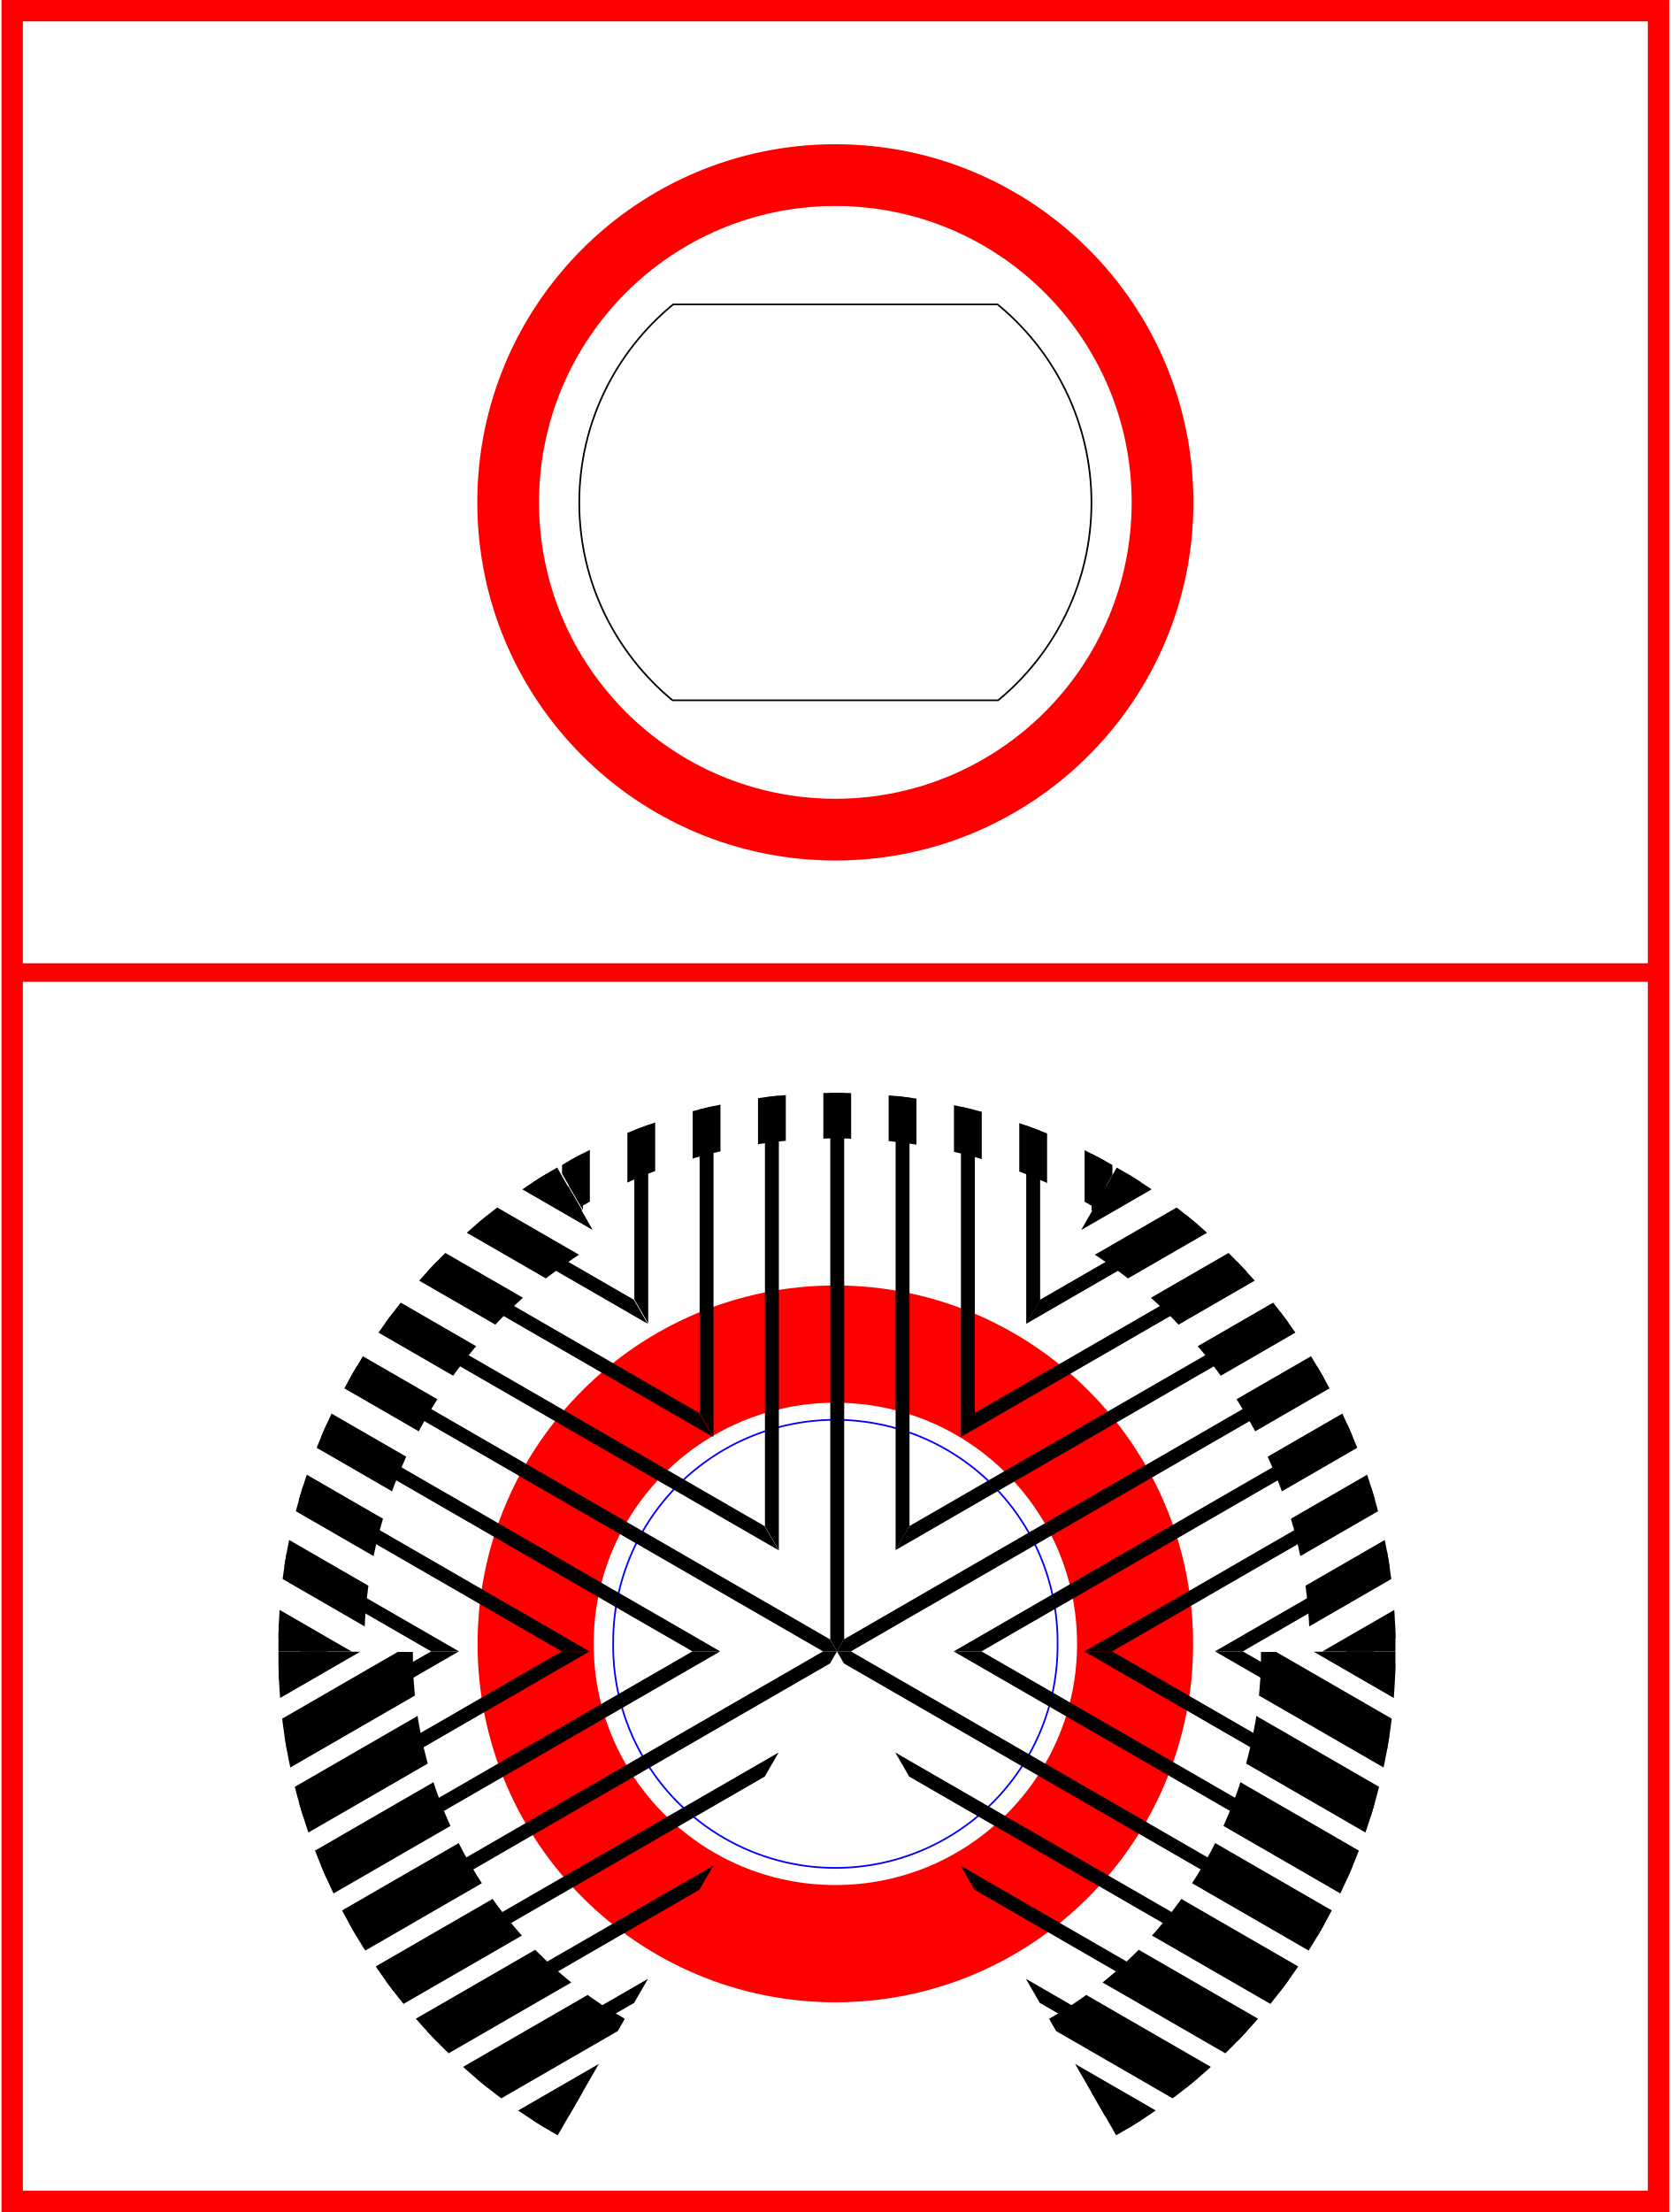
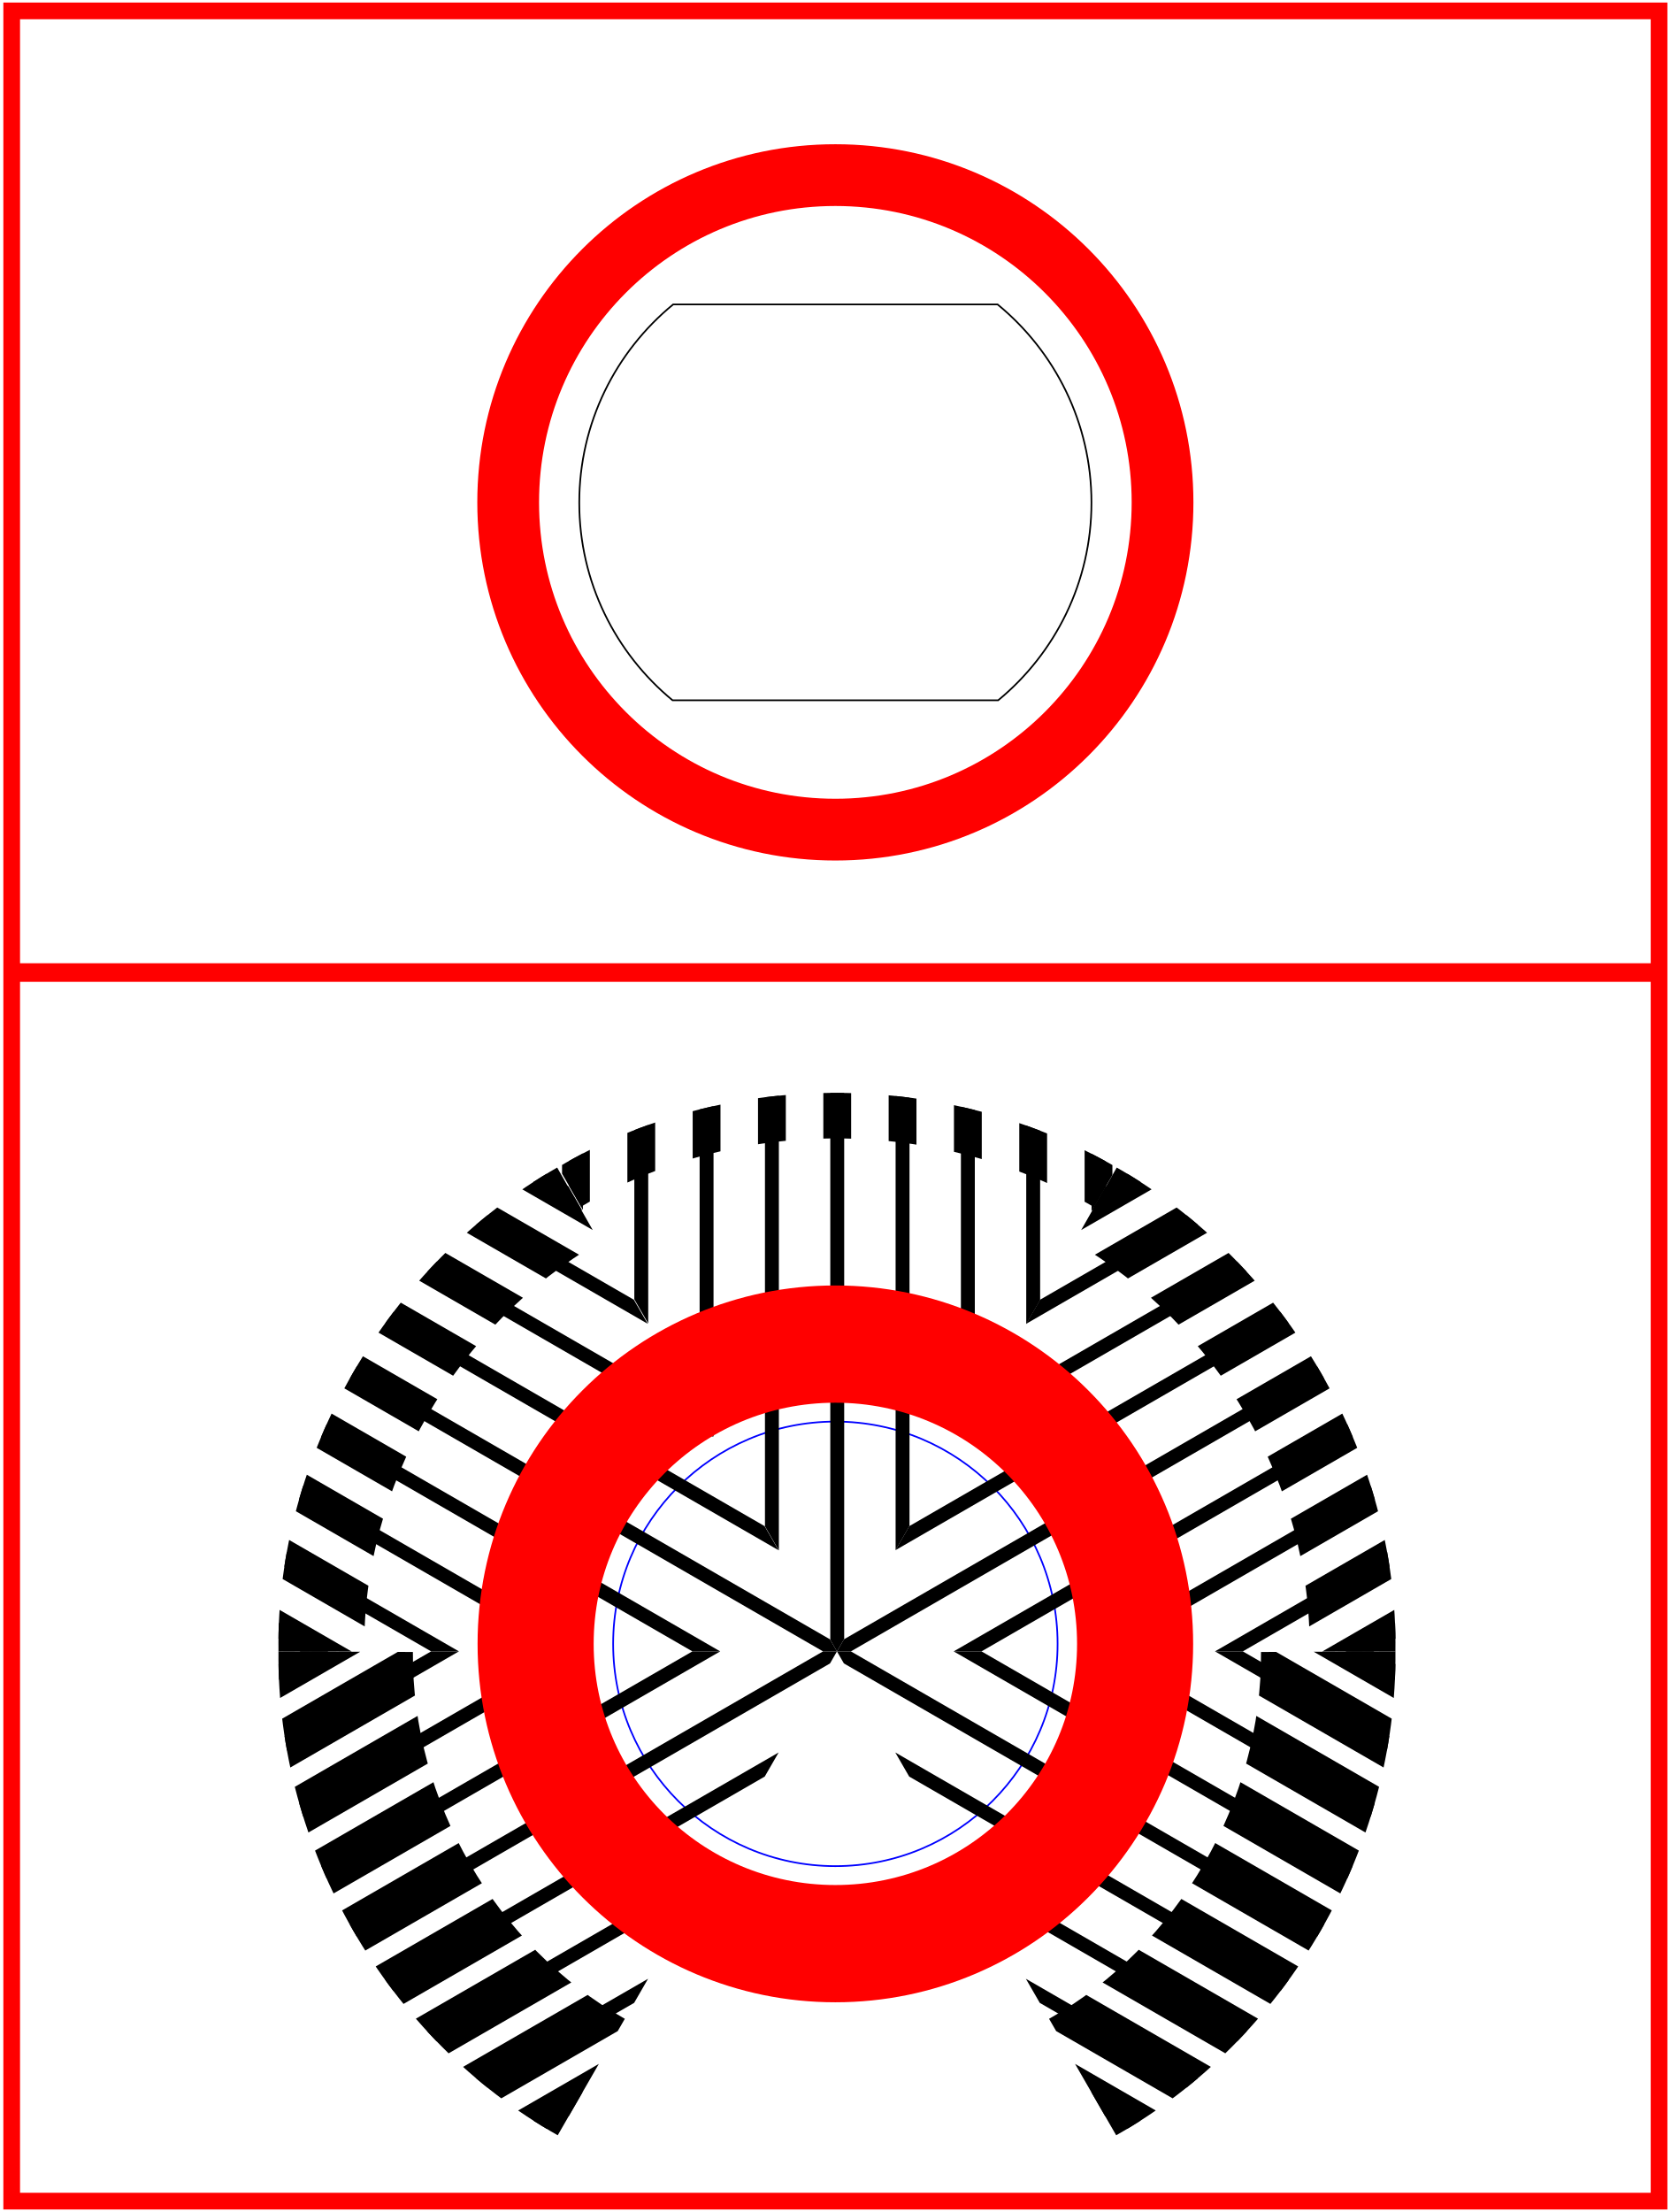
<svg xmlns="http://www.w3.org/2000/svg" xmlns:xlink="http://www.w3.org/1999/xlink" width="90.107" height="119.272" id="svg42589" version="1.1">
  <defs id="defs42591">
    <clipPath id="SVGID_42_-3-8">
      <path id="use1677-9-9" d="m 68.708,143.812 -15.03,-26.11 c 9.07,-5.399 21.021,-5.289 30.12,0.021 l -15.09,26.089" />
    </clipPath>
    <clipPath id="SVGID_44_-0-2">
      <path id="use1711-7-2" d="m 68.708,143.812 15.08,-26.101 c 9.141,5.24 15.201,15.541 15.041,26.101 H 68.708" />
    </clipPath>
    <clipPath id="SVGID_46_-0-9">
      <path id="use1745-0-7" d="m 68.708,143.812 h 30.121 c 0.1,10.59 -5.84,20.88 -15.061,26.09 l -15.06,-26.09" />
    </clipPath>
    <clipPath id="SVGID_48_-6-1">
      <path id="use1779-7-9" d="m 68.708,143.812 -15.08,-26.101 c -9.14,5.24 -15.2,15.541 -15.04,26.101 h 30.12" />
    </clipPath>
    <clipPath id="SVGID_50_-8-2">
      <path id="use1813-4-2" d="m 68.708,143.812 h -30.12 c -0.1,10.59 5.84,20.88 15.061,26.09 l 15.059,-26.09" />
    </clipPath>
    <clipPath id="SVGID_52_-4-6">
      <path id="use1847-0-5" d="m 40.814,143.768 c -0.019,4.856 1.265,9.741 3.7,13.958 2.422,4.225 5.962,7.788 10.17,10.239 l -1.172,2.01 c -4.561,-2.654 -8.391,-6.513 -11.016,-11.09 -2.639,-4.567 -4.031,-9.867 -4.01,-15.121 l 2.328,0.004 z" />
    </clipPath>
    <clipPath id="SVGID_54_-1-1">
      <path id="use1881-9-7" d="m 55.739,121.27 c -3.934,2.268 -7.253,5.576 -9.529,9.506 -2.287,3.922 -3.506,8.464 -3.508,12.997 l -4.215,-0.009 c 0,-5.256 1.418,-10.551 4.077,-15.105 2.646,-4.565 6.495,-8.403 11.066,-11.039 l 2.109,3.65 z" />
    </clipPath>
    <clipPath id="SVGID_56_-1-7">
      <path id="use1915-8-0" d="m 80.806,122.912 c -3.645,-2.112 -7.851,-3.234 -12.061,-3.228 -4.211,-0.009 -8.418,1.11 -12.062,3.22 l -3.052,-5.285 c 4.563,-2.646 9.86,-4.052 15.116,-4.038 5.254,-0.011 10.551,1.398 15.113,4.047 l -3.054,5.284 z" />
    </clipPath>
    <clipPath id="SVGID_58_-1-2">
      <path id="use1949-4-6" d="m 90.997,143.794 c 0,-3.888 -1.037,-7.756 -2.99,-11.111 -1.943,-3.36 -4.785,-6.196 -8.146,-8.136 l 4,-6.919 c 4.57,2.638 8.416,6.479 11.061,11.045 2.656,4.558 4.07,9.853 4.068,15.107 l -7.993,0.014 z" />
    </clipPath>
    <clipPath id="SVGID_60_-9-8">
      <path id="use1983-1-2" d="m 78.976,161.447 c 3.07,-1.785 5.664,-4.395 7.432,-7.475 1.777,-3.077 2.711,-6.611 2.701,-10.176 l 9.881,-0.017 c 0.018,5.255 -1.377,10.554 -4.02,15.12 -2.627,4.576 -6.461,8.43 -11.021,11.084 l -4.973,-8.536 z" />
    </clipPath>
    <clipPath id="SVGID_2_">
      <use height="720.001" width="1152" y="0" x="0" style="overflow:visible" id="use975" overflow="visible" xlink:href="#SVGID_1_" />
    </clipPath>
    <clipPath id="SVGID_4_">
      <use height="720.001" width="1152" y="0" x="0" style="overflow:visible" id="use1009" overflow="visible" xlink:href="#SVGID_3_" />
    </clipPath>
    <clipPath id="SVGID_6_">
      <use height="720.001" width="1152" y="0" x="0" style="overflow:visible" id="use1043" overflow="visible" xlink:href="#SVGID_5_" />
    </clipPath>
    <clipPath id="SVGID_8_">
      <use height="720.001" width="1152" y="0" x="0" style="overflow:visible" id="use1077" overflow="visible" xlink:href="#SVGID_7_" />
    </clipPath>
    <clipPath id="SVGID_10_">
      <use height="720.001" width="1152" y="0" x="0" style="overflow:visible" id="use1111" overflow="visible" xlink:href="#SVGID_9_" />
    </clipPath>
    <clipPath id="SVGID_12_">
      <use height="720.001" width="1152" y="0" x="0" style="overflow:visible" id="use1145" overflow="visible" xlink:href="#SVGID_11_" />
    </clipPath>
    <clipPath id="SVGID_14_">
      <use height="720.001" width="1152" y="0" x="0" style="overflow:visible" id="use1179" overflow="visible" xlink:href="#SVGID_13_" />
    </clipPath>
    <clipPath id="SVGID_16_">
      <use height="720.001" width="1152" y="0" x="0" style="overflow:visible" id="use1213" overflow="visible" xlink:href="#SVGID_15_" />
    </clipPath>
    <clipPath id="SVGID_18_">
      <use height="720.001" width="1152" y="0" x="0" style="overflow:visible" id="use1247" overflow="visible" xlink:href="#SVGID_17_" />
    </clipPath>
    <clipPath id="SVGID_20_">
      <use height="720.001" width="1152" y="0" x="0" style="overflow:visible" id="use1281" overflow="visible" xlink:href="#SVGID_19_" />
    </clipPath>
  </defs>
  <g id="layer1" transform="translate(17.26959,-928.0434)" style="display:inline">
-     <path style="fill:none;stroke:#0000ff;stroke-width:0.117;stroke-miterlimit:4;stroke-opacity:1;stroke-dasharray:none;display:inline" id="path42603" d="m 33.929,87.321 a 15.536,15.536 0 1 1 -31.071,0 15.536,15.536 0 1 1 31.071,0 z" transform="matrix(0.7714318,0,0,0.7714318,13.59515,949.3189)" />
-     <rect style="fill:none;stroke:#ff0000;stroke-width:1.153;stroke-miterlimit:4;stroke-opacity:1;stroke-dasharray:none;stroke-dashoffset:0" id="rect3611" width="88.791" height="118.12" x="-16.612" y="928.62" />
+     <path style="fill:none;stroke:#0000ff;stroke-width:0.117;stroke-miterlimit:4;stroke-opacity:1;stroke-dasharray:none;display:inline" id="path42603" d="m 33.929,87.321 c 0,8.58 -6.956,15.536 -15.536,15.536 -8.58,0 -15.536,-6.956 -15.536,-15.536 0,-8.58 6.956,-15.536 15.536,-15.536 8.58,0 15.536,6.956 15.536,15.536 z" transform="matrix(0.7714318,0,0,0.7714318,13.59515,949.3189)" />
+     <rect style="fill:none;stroke:#ff0000;stroke-width:0.9;stroke-miterlimit:4;stroke-opacity:1;stroke-dasharray:none;stroke-dashoffset:0" id="rect3611" width="88.847" height="118.098" x="-16.639" y="928.631" />
    <path style="fill:none;stroke:#ff0000;stroke-width:1px;stroke-linecap:butt;stroke-linejoin:miter;stroke-opacity:1" d="m -16.77,980.484 c 88.929,0 89.107,0 89.107,0 l 0,0" id="path3613" />
-     <path style="fill:none;stroke:#ff0000;stroke-width:9.976;stroke-miterlimit:4;stroke-opacity:1;stroke-dasharray:none;stroke-dashoffset:0;display:inline" id="path3753" d="m 32.325,-31.871 a 25.759,25.506 0 1 1 -51.518,0 25.759,25.506 0 1 1 51.518,0 z" transform="matrix(0.6275795,0,0,0.6337504,23.6633,1036.88)" />
    <g id="g23138" transform="translate(78.73382,956.6808)">
      <g transform="translate(22.62491,-0.5357143)" id="g22911">
        <g style="display:inline" id="g6787" transform="translate(13.00342,105.943)">
          <g transform="translate(-227.2,-116.913)" id="outlines">
            <g style="display:none" id="g888" display="none">
              <g style="display:inline" id="g890" display="inline">
                <line style="fill:none;stroke:#000000;stroke-width:0.75" id="line892" y2="82.766" x2="486.131" y1="117.749" x1="486.131" />
                <line style="fill:none;stroke:#000000;stroke-width:0.75" id="line894" y2="82.766" x2="489.654" y1="117.749" x1="489.654" />
                <line style="fill:none;stroke:#000000;stroke-width:0.75" id="line896" y2="82.766" x2="493.176" y1="117.749" x1="493.176" />
                <line style="fill:none;stroke:#000000;stroke-width:0.75" id="line898" y2="82.766" x2="496.699" y1="117.749" x1="496.699" />
                <line style="fill:none;stroke:#000000;stroke-width:0.75" id="line900" y2="82.766" x2="500.222" y1="117.749" x1="500.222" />
                <line style="fill:none;stroke:#000000;stroke-width:0.75" id="line902" y2="82.766" x2="503.746" y1="117.749" x1="503.746" />
                <line style="fill:none;stroke:#000000;stroke-width:0.75" id="line904" y2="82.766" x2="507.268" y1="117.749" x1="507.268" />
                <line style="fill:none;stroke:#000000;stroke-width:0.75" id="line906" y2="82.766" x2="510.791" y1="117.749" x1="510.791" />
                <line style="fill:none;stroke:#000000;stroke-width:0.75" id="line908" y2="82.766" x2="514.314" y1="117.749" x1="514.314" />
                <line style="fill:none;stroke:#000000;stroke-width:0.75" id="line910" y2="82.766" x2="517.836" y1="117.749" x1="517.836" />
                <line style="fill:none;stroke:#000000;stroke-width:0.75" id="line912" y2="82.766" x2="521.359" y1="117.749" x1="521.359" />
              </g>
            </g>
            <g style="display:none" id="g914" display="none">
              <g style="display:inline" id="g916" display="inline">
                <line style="fill:none;stroke:#000000;stroke-width:0.75" id="line918" y2="120.869" x2="486.131" y1="155.852" x1="486.131" />
                <line style="fill:none;stroke:#000000;stroke-width:0.75" id="line920" y2="120.869" x2="489.655" y1="155.852" x1="489.655" />
                <line style="fill:none;stroke:#000000;stroke-width:0.75" id="line922" y2="120.869" x2="493.177" y1="155.852" x1="493.177" />
                <line style="fill:none;stroke:#000000;stroke-width:0.75" id="line924" y2="120.869" x2="496.7" y1="155.852" x1="496.7" />
                <line style="fill:none;stroke:#000000;stroke-width:0.75" id="line926" y2="120.869" x2="500.223" y1="155.852" x1="500.223" />
                <line style="fill:none;stroke:#000000;stroke-width:0.75" id="line928" y2="120.869" x2="503.746" y1="155.852" x1="503.746" />
                <line style="fill:none;stroke:#000000;stroke-width:0.75" id="line930" y2="120.869" x2="507.269" y1="155.852" x1="507.269" />
                <line style="fill:none;stroke:#000000;stroke-width:0.75" id="line932" y2="120.869" x2="510.792" y1="155.852" x1="510.792" />
                <line style="fill:none;stroke:#000000;stroke-width:0.75" id="line934" y2="120.869" x2="514.314" y1="155.852" x1="514.314" />
                <line style="fill:none;stroke:#000000;stroke-width:0.75" id="line936" y2="120.869" x2="517.837" y1="155.852" x1="517.837" />
                <line style="fill:none;stroke:#000000;stroke-width:0.75" id="line938" y2="120.869" x2="521.36" y1="155.852" x1="521.36" />
              </g>
            </g>
            <g style="display:none" id="g940" display="none">
              <g style="display:inline" id="g942" display="inline">
                <line style="fill:none;stroke:#000000;stroke-width:2.5" id="line944" y2="82.767" x2="486.132" y1="117.748" x1="486.132" />
                <line style="fill:none;stroke:#000000;stroke-width:2.5" id="line946" y2="82.767" x2="489.655" y1="117.748" x1="489.655" />
                <line style="fill:none;stroke:#000000;stroke-width:2.5" id="line948" y2="82.767" x2="493.177" y1="117.748" x1="493.177" />
                <line style="fill:none;stroke:#000000;stroke-width:2.5" id="line950" y2="82.767" x2="496.7" y1="117.748" x1="496.7" />
                <line style="fill:none;stroke:#000000;stroke-width:2.5" id="line952" y2="82.767" x2="500.223" y1="117.748" x1="500.223" />
                <line style="fill:none;stroke:#000000;stroke-width:2.5" id="line954" y2="82.767" x2="503.746" y1="117.748" x1="503.746" />
                <line style="fill:none;stroke:#000000;stroke-width:2.5" id="line956" y2="82.767" x2="507.269" y1="117.748" x1="507.269" />
                <line style="fill:none;stroke:#000000;stroke-width:2.5" id="line958" y2="82.767" x2="510.792" y1="117.748" x1="510.792" />
                <line style="fill:none;stroke:#000000;stroke-width:2.5" id="line960" y2="82.767" x2="514.314" y1="117.748" x1="514.314" />
                <line style="fill:none;stroke:#000000;stroke-width:2.5" id="line962" y2="82.767" x2="517.836" y1="117.748" x1="517.836" />
                <line style="fill:none;stroke:#000000;stroke-width:2.5" id="line964" y2="82.767" x2="521.359" y1="117.748" x1="521.359" />
              </g>
            </g>
            <g id="working" />
            <g id="g967">
              <g id="g969">
                <defs id="defs971">
                  <path d="m 140.708,71.913 -15.03,-26.11 c 9.07,-5.399 21.021,-5.289 30.12,0.021 l -15.09,26.089" id="SVGID_1_" />
                </defs>
                <clipPath id="clipPath7109">
                  <use height="720.001" width="1152" y="0" x="0" style="overflow:visible" id="use7111" overflow="visible" xlink:href="#SVGID_1_" />
                </clipPath>
                <g id="g977" clip-path="url(#SVGID_2_)">
                  <g id="g979">
                    <line style="fill:none;stroke:#000000;stroke-width:0.75" id="line981" y2="36.931" x2="123.108" y1="71.913" x1="123.108" />
                    <line style="fill:none;stroke:#000000;stroke-width:0.75" id="line983" y2="36.932" x2="126.631" y1="71.913" x1="126.631" />
                    <line style="fill:none;stroke:#000000;stroke-width:0.75" id="line985" y2="36.931" x2="130.154" y1="71.913" x1="130.154" />
                    <line style="fill:none;stroke:#000000;stroke-width:0.75" id="line987" y2="36.931" x2="133.676" y1="71.912" x1="133.676" />
                    <line style="fill:none;stroke:#000000;stroke-width:0.75" id="line989" y2="36.932" x2="137.2" y1="71.913" x1="137.2" />
                    <line style="fill:none;stroke:#000000;stroke-width:0.75" id="line991" y2="36.932" x2="140.723" y1="71.914" x1="140.723" />
                    <line style="fill:none;stroke:#000000;stroke-width:0.75" id="line993" y2="36.932" x2="144.246" y1="71.913" x1="144.246" />
                    <line style="fill:none;stroke:#000000;stroke-width:0.75" id="line995" y2="36.932" x2="147.768" y1="71.914" x1="147.768" />
                    <line style="fill:none;stroke:#000000;stroke-width:0.75" id="line997" y2="36.931" x2="151.291" y1="71.913" x1="151.291" />
                    <line style="fill:none;stroke:#000000;stroke-width:0.75" id="line999" y2="36.931" x2="154.814" y1="71.914" x1="154.814" />
                    <line style="fill:none;stroke:#000000;stroke-width:0.75" id="line1001" y2="36.931" x2="158.337" y1="71.913" x1="158.337" />
                  </g>
                </g>
              </g>
              <g id="g1003">
                <defs id="defs1005">
                  <path d="m 140.708,71.913 15.08,-26.101 c 9.14,5.24 15.2,15.541 15.04,26.101 h -30.12" id="SVGID_3_" />
                </defs>
                <clipPath id="clipPath7129">
                  <use height="720.001" width="1152" y="0" x="0" style="overflow:visible" id="use7131" overflow="visible" xlink:href="#SVGID_3_" />
                </clipPath>
                <g id="g1011" clip-path="url(#SVGID_4_)">
                  <g id="g1013">
                    <line style="fill:none;stroke:#000000;stroke-width:0.75" id="line1015" y2="39.166" x2="162.196" y1="56.657" x1="131.9" />
                    <line style="fill:none;stroke:#000000;stroke-width:0.75" id="line1017" y2="42.218" x2="163.958" y1="59.709" x1="133.662" />
                    <line style="fill:none;stroke:#000000;stroke-width:0.75" id="line1019" y2="45.268" x2="165.718" y1="62.759" x1="135.422" />
                    <line style="fill:none;stroke:#000000;stroke-width:0.75" id="line1021" y2="48.319" x2="167.48" y1="65.81" x1="137.184" />
                    <line style="fill:none;stroke:#000000;stroke-width:0.75" id="line1023" y2="51.37" x2="169.242" y1="68.86" x1="138.946" />
                    <line style="fill:none;stroke:#000000;stroke-width:0.75" id="line1025" y2="54.421" x2="171.003" y1="71.912" x1="140.708" />
                    <line style="fill:none;stroke:#000000;stroke-width:0.75" id="line1027" y2="57.472" x2="172.764" y1="74.963" x1="142.468" />
                    <line style="fill:none;stroke:#000000;stroke-width:0.75" id="line1029" y2="60.522" x2="174.526" y1="78.014" x1="144.23" />
                    <line style="fill:none;stroke:#000000;stroke-width:0.75" id="line1031" y2="63.573" x2="176.288" y1="81.064" x1="145.992" />
                    <line style="fill:none;stroke:#000000;stroke-width:0.75" id="line1033" y2="66.624" x2="178.048" y1="84.115" x1="147.752" />
                    <line style="fill:none;stroke:#000000;stroke-width:0.75" id="line1035" y2="69.675" x2="179.81" y1="87.166" x1="149.514" />
                  </g>
                </g>
              </g>
              <g id="g1037">
                <defs id="defs1039">
                  <path d="m 140.708,71.913 h 30.12 c 0.1,10.59 -5.84,20.88 -15.061,26.09 l -15.059,-26.09" id="SVGID_5_" />
                </defs>
                <clipPath id="clipPath7149">
                  <use height="720.001" width="1152" y="0" x="0" style="overflow:visible" id="use7151" overflow="visible" xlink:href="#SVGID_5_" />
                </clipPath>
                <g id="g1045" clip-path="url(#SVGID_6_)">
                  <g id="g1047">
                    <line style="fill:none;stroke:#000000;stroke-width:0.75" id="line1049" y2="74.148" x2="179.811" y1="56.657" x1="149.515" />
                    <line style="fill:none;stroke:#000000;stroke-width:0.75" id="line1051" y2="77.2" x2="178.049" y1="59.709" x1="147.753" />
                    <line style="fill:none;stroke:#000000;stroke-width:0.75" id="line1053" y2="80.25" x2="176.289" y1="62.759" x1="145.993" />
                    <line style="fill:none;stroke:#000000;stroke-width:0.75" id="line1055" y2="83.301" x2="174.527" y1="65.811" x1="144.231" />
                    <line style="fill:none;stroke:#000000;stroke-width:0.75" id="line1057" y2="86.352" x2="172.765" y1="68.861" x1="142.469" />
                    <line style="fill:none;stroke:#000000;stroke-width:0.75" id="line1059" y2="89.403" x2="171.003" y1="71.912" x1="140.708" />
                    <line style="fill:none;stroke:#000000;stroke-width:0.75" id="line1061" y2="92.454" x2="169.243" y1="74.963" x1="138.947" />
                    <line style="fill:none;stroke:#000000;stroke-width:0.75" id="line1063" y2="95.505" x2="167.481" y1="78.014" x1="137.185" />
                    <line style="fill:none;stroke:#000000;stroke-width:0.75" id="line1065" y2="98.556" x2="165.719" y1="81.064" x1="135.423" />
                    <line style="fill:none;stroke:#000000;stroke-width:0.75" id="line1067" y2="101.606" x2="163.958" y1="84.115" x1="133.663" />
                    <line style="fill:none;stroke:#000000;stroke-width:0.75" id="line1069" y2="104.657" x2="162.197" y1="87.166" x1="131.901" />
                  </g>
                </g>
              </g>
              <g id="g1071">
                <defs id="defs1073">
                  <path d="m 170.828,71.913 c 0.1,10.59 -5.84,20.88 -15.061,26.09 l -3.619,-6.28 c 6.979,-3.939 11.5,-11.77 11.43,-19.779 l 7.25,-0.031 z" id="SVGID_7_" />
                </defs>
                <clipPath id="clipPath7169">
                  <use height="720.001" width="1152" y="0" x="0" style="overflow:visible" id="use7171" overflow="visible" xlink:href="#SVGID_7_" />
                </clipPath>
                <g id="g1079" clip-path="url(#SVGID_8_)">
                  <g id="g1081">
                    <line style="fill:none;stroke:#000000;stroke-width:2.5" id="line1083" y2="74.149" x2="179.811" y1="56.658" x1="149.514" />
                    <line style="fill:none;stroke:#000000;stroke-width:2.5" id="line1085" y2="77.201" x2="178.049" y1="59.709" x1="147.752" />
                    <line style="fill:none;stroke:#000000;stroke-width:2.5" id="line1087" y2="80.251" x2="176.288" y1="62.76" x1="145.992" />
                    <line style="fill:none;stroke:#000000;stroke-width:2.5" id="line1089" y2="83.302" x2="174.526" y1="65.811" x1="144.231" />
                    <line style="fill:none;stroke:#000000;stroke-width:2.5" id="line1091" y2="86.354" x2="172.765" y1="68.861" x1="142.469" />
                    <line style="fill:none;stroke:#000000;stroke-width:2.5" id="line1093" y2="89.404" x2="171.003" y1="71.913" x1="140.708" />
                    <line style="fill:none;stroke:#000000;stroke-width:2.5" id="line1095" y2="92.455" x2="169.242" y1="74.963" x1="138.946" />
                    <line style="fill:none;stroke:#000000;stroke-width:2.5" id="line1097" y2="95.506" x2="167.481" y1="78.015" x1="137.184" />
                    <line style="fill:none;stroke:#000000;stroke-width:2.5" id="line1099" y2="98.557" x2="165.719" y1="81.065" x1="135.423" />
                    <line style="fill:none;stroke:#000000;stroke-width:2.5" id="line1101" y2="101.607" x2="163.958" y1="84.116" x1="133.662" />
                    <line style="fill:none;stroke:#000000;stroke-width:2.5" id="line1103" y2="104.658" x2="162.196" y1="87.167" x1="131.901" />
                  </g>
                </g>
              </g>
              <g id="g1105">
                <defs id="defs1107">
                  <path d="m 155.797,45.823 c 4.57,2.615 8.365,6.497 10.999,11.046 2.634,4.549 4.106,9.764 4.031,15.044 l -2.315,0.005 -2.314,0.005 c 0.064,-4.47 -1.18,-8.88 -3.405,-12.728 -2.225,-3.848 -5.431,-7.132 -9.285,-9.352 l 1.146,-2.011 1.143,-2.009 z" id="SVGID_9_" />
                </defs>
                <clipPath id="clipPath7189">
                  <use height="720.001" width="1152" y="0" x="0" style="overflow:visible" id="use7191" overflow="visible" xlink:href="#SVGID_9_" />
                </clipPath>
                <g id="g1113" clip-path="url(#SVGID_10_)">
                  <g id="g1115">
                    <line style="fill:none;stroke:#000000;stroke-width:2" id="line1117" y2="39.167" x2="162.196" y1="56.658" x1="131.9" />
                    <line style="fill:none;stroke:#000000;stroke-width:2" id="line1119" y2="42.218" x2="163.958" y1="59.71" x1="133.662" />
                    <line style="fill:none;stroke:#000000;stroke-width:2" id="line1121" y2="45.269" x2="165.719" y1="62.76" x1="135.423" />
                    <line style="fill:none;stroke:#000000;stroke-width:2" id="line1123" y2="48.319" x2="167.48" y1="65.811" x1="137.185" />
                    <line style="fill:none;stroke:#000000;stroke-width:2" id="line1125" y2="51.37" x2="169.242" y1="68.862" x1="138.946" />
                    <line style="fill:none;stroke:#000000;stroke-width:2" id="line1127" y2="54.422" x2="171.003" y1="71.913" x1="140.708" />
                    <line style="fill:none;stroke:#000000;stroke-width:2" id="line1129" y2="57.472" x2="172.765" y1="74.964" x1="142.469" />
                    <line style="fill:none;stroke:#000000;stroke-width:2" id="line1131" y2="60.523" x2="174.526" y1="78.015" x1="144.23" />
                    <line style="fill:none;stroke:#000000;stroke-width:2" id="line1133" y2="63.574" x2="176.288" y1="81.065" x1="145.992" />
                    <line style="fill:none;stroke:#000000;stroke-width:2" id="line1135" y2="66.625" x2="178.049" y1="84.116" x1="147.753" />
                    <line style="fill:none;stroke:#000000;stroke-width:2" id="line1137" y2="69.676" x2="179.811" y1="87.167" x1="149.515" />
                  </g>
                </g>
              </g>
              <g id="g1139">
                <defs id="defs1141">
                  <path d="m 140.708,71.913 -15.08,-26.101 c -9.14,5.24 -15.2,15.541 -15.04,26.101 h 30.12" id="SVGID_11_" />
                </defs>
                <clipPath id="clipPath7209">
                  <use height="720.001" width="1152" y="0" x="0" style="overflow:visible" id="use7211" overflow="visible" xlink:href="#SVGID_11_" />
                </clipPath>
                <g id="g1147" clip-path="url(#SVGID_12_)">
                  <g id="g1149">
                    <line style="fill:none;stroke:#000000;stroke-width:0.75" id="line1151" y2="39.166" x2="119.219" y1="56.657" x1="149.515" />
                    <line style="fill:none;stroke:#000000;stroke-width:0.75" id="line1153" y2="42.218" x2="117.458" y1="59.709" x1="147.753" />
                    <line style="fill:none;stroke:#000000;stroke-width:0.75" id="line1155" y2="45.268" x2="115.697" y1="62.759" x1="145.993" />
                    <line style="fill:none;stroke:#000000;stroke-width:0.75" id="line1157" y2="48.319" x2="113.935" y1="65.81" x1="144.231" />
                    <line style="fill:none;stroke:#000000;stroke-width:0.75" id="line1159" y2="51.37" x2="112.173" y1="68.86" x1="142.469" />
                    <line style="fill:none;stroke:#000000;stroke-width:0.75" id="line1161" y2="54.421" x2="110.412" y1="71.912" x1="140.708" />
                    <line style="fill:none;stroke:#000000;stroke-width:0.75" id="line1163" y2="57.472" x2="108.651" y1="74.963" x1="138.947" />
                    <line style="fill:none;stroke:#000000;stroke-width:0.75" id="line1165" y2="60.522" x2="106.889" y1="78.014" x1="137.185" />
                    <line style="fill:none;stroke:#000000;stroke-width:0.75" id="line1167" y2="63.573" x2="105.127" y1="81.064" x1="135.423" />
                    <line style="fill:none;stroke:#000000;stroke-width:0.75" id="line1169" y2="66.624" x2="103.367" y1="84.115" x1="133.663" />
                    <line style="fill:none;stroke:#000000;stroke-width:0.75" id="line1171" y2="69.675" x2="101.605" y1="87.166" x1="131.901" />
                  </g>
                </g>
              </g>
              <g id="g1173">
                <defs id="defs1175">
                  <path d="m 140.708,71.913 h -30.12 c -0.1,10.59 5.84,20.88 15.061,26.09 l 15.059,-26.09" id="SVGID_13_" />
                </defs>
                <clipPath id="clipPath7229">
                  <use height="720.001" width="1152" y="0" x="0" style="overflow:visible" id="use7231" overflow="visible" xlink:href="#SVGID_13_" />
                </clipPath>
                <g id="g1181" clip-path="url(#SVGID_14_)">
                  <g id="g1183">
                    <line style="fill:none;stroke:#000000;stroke-width:0.75" id="line1185" y2="74.148" x2="101.604" y1="56.657" x1="131.9" />
                    <line style="fill:none;stroke:#000000;stroke-width:0.75" id="line1187" y2="77.2" x2="103.366" y1="59.709" x1="133.662" />
                    <line style="fill:none;stroke:#000000;stroke-width:0.75" id="line1189" y2="80.25" x2="105.126" y1="62.759" x1="135.422" />
                    <line style="fill:none;stroke:#000000;stroke-width:0.75" id="line1191" y2="83.301" x2="106.888" y1="65.811" x1="137.184" />
                    <line style="fill:none;stroke:#000000;stroke-width:0.75" id="line1193" y2="86.352" x2="108.65" y1="68.861" x1="138.946" />
                    <line style="fill:none;stroke:#000000;stroke-width:0.75" id="line1195" y2="89.403" x2="110.412" y1="71.912" x1="140.708" />
                    <line style="fill:none;stroke:#000000;stroke-width:0.75" id="line1197" y2="92.454" x2="112.172" y1="74.963" x1="142.468" />
                    <line style="fill:none;stroke:#000000;stroke-width:0.75" id="line1199" y2="95.505" x2="113.934" y1="78.014" x1="144.23" />
                    <line style="fill:none;stroke:#000000;stroke-width:0.75" id="line1201" y2="98.556" x2="115.696" y1="81.064" x1="145.992" />
                    <line style="fill:none;stroke:#000000;stroke-width:0.75" id="line1203" y2="101.606" x2="117.457" y1="84.115" x1="147.752" />
                    <line style="fill:none;stroke:#000000;stroke-width:0.75" id="line1205" y2="104.657" x2="119.218" y1="87.166" x1="149.514" />
                  </g>
                </g>
              </g>
              <g id="g1207">
                <defs id="defs1209">
                  <path d="m 110.587,71.913 c -0.1,10.59 5.84,20.88 15.061,26.09 l 3.619,-6.28 c -6.979,-3.939 -11.5,-11.77 -11.43,-19.779 l -7.25,-0.031 z" id="SVGID_15_" />
                </defs>
                <clipPath id="clipPath7249">
                  <use height="720.001" width="1152" y="0" x="0" style="overflow:visible" id="use7251" overflow="visible" xlink:href="#SVGID_15_" />
                </clipPath>
                <g id="g1215" clip-path="url(#SVGID_16_)">
                  <g id="g1217">
                    <line style="fill:none;stroke:#000000;stroke-width:2.5" id="line1219" y2="74.149" x2="101.604" y1="56.658" x1="131.901" />
                    <line style="fill:none;stroke:#000000;stroke-width:2.5" id="line1221" y2="77.201" x2="103.366" y1="59.709" x1="133.663" />
                    <line style="fill:none;stroke:#000000;stroke-width:2.5" id="line1223" y2="80.251" x2="105.127" y1="62.76" x1="135.423" />
                    <line style="fill:none;stroke:#000000;stroke-width:2.5" id="line1225" y2="83.302" x2="106.889" y1="65.811" x1="137.184" />
                    <line style="fill:none;stroke:#000000;stroke-width:2.5" id="line1227" y2="86.354" x2="108.65" y1="68.861" x1="138.946" />
                    <line style="fill:none;stroke:#000000;stroke-width:2.5" id="line1229" y2="89.404" x2="110.412" y1="71.913" x1="140.708" />
                    <line style="fill:none;stroke:#000000;stroke-width:2.5" id="line1231" y2="92.455" x2="112.173" y1="74.963" x1="142.469" />
                    <line style="fill:none;stroke:#000000;stroke-width:2.5" id="line1233" y2="95.506" x2="113.934" y1="78.015" x1="144.231" />
                    <line style="fill:none;stroke:#000000;stroke-width:2.5" id="line1235" y2="98.557" x2="115.696" y1="81.065" x1="145.992" />
                    <line style="fill:none;stroke:#000000;stroke-width:2.5" id="line1237" y2="101.607" x2="117.458" y1="84.116" x1="147.753" />
                    <line style="fill:none;stroke:#000000;stroke-width:2.5" id="line1239" y2="104.658" x2="119.219" y1="87.167" x1="149.514" />
                  </g>
                </g>
              </g>
              <g id="g1241">
                <defs id="defs1243">
                  <path d="m 125.618,45.823 c -4.57,2.615 -8.365,6.497 -10.999,11.046 -2.634,4.549 -4.106,9.764 -4.031,15.044 l 2.315,0.005 2.314,0.005 c -0.064,-4.47 1.18,-8.88 3.405,-12.728 2.225,-3.848 5.431,-7.132 9.285,-9.352 l -1.146,-2.011 -1.143,-2.009 z" id="SVGID_17_" />
                </defs>
                <clipPath id="clipPath7269">
                  <use height="720.001" width="1152" y="0" x="0" style="overflow:visible" id="use7271" overflow="visible" xlink:href="#SVGID_17_" />
                </clipPath>
                <g id="g1249" clip-path="url(#SVGID_18_)">
                  <g id="g1251">
                    <line style="fill:none;stroke:#000000;stroke-width:2" id="line1253" y2="39.167" x2="119.219" y1="56.658" x1="149.515" />
                    <line style="fill:none;stroke:#000000;stroke-width:2" id="line1255" y2="42.218" x2="117.457" y1="59.71" x1="147.753" />
                    <line style="fill:none;stroke:#000000;stroke-width:2" id="line1257" y2="45.269" x2="115.696" y1="62.76" x1="145.992" />
                    <line style="fill:none;stroke:#000000;stroke-width:2" id="line1259" y2="48.319" x2="113.935" y1="65.811" x1="144.23" />
                    <line style="fill:none;stroke:#000000;stroke-width:2" id="line1261" y2="51.37" x2="112.173" y1="68.862" x1="142.469" />
                    <line style="fill:none;stroke:#000000;stroke-width:2" id="line1263" y2="54.422" x2="110.412" y1="71.913" x1="140.708" />
                    <line style="fill:none;stroke:#000000;stroke-width:2" id="line1265" y2="57.472" x2="108.65" y1="74.964" x1="138.946" />
                    <line style="fill:none;stroke:#000000;stroke-width:2" id="line1267" y2="60.523" x2="106.889" y1="78.015" x1="137.185" />
                    <line style="fill:none;stroke:#000000;stroke-width:2" id="line1269" y2="63.574" x2="105.127" y1="81.065" x1="135.423" />
                    <line style="fill:none;stroke:#000000;stroke-width:2" id="line1271" y2="66.625" x2="103.366" y1="84.116" x1="133.662" />
                    <line style="fill:none;stroke:#000000;stroke-width:2" id="line1273" y2="69.676" x2="101.604" y1="87.167" x1="131.9" />
                  </g>
                </g>
              </g>
              <g id="g1275">
                <defs id="defs1277">
                  <path d="m 154.568,47.953 c -8.351,-4.88 -19.32,-4.98 -27.66,-0.02 l -1.23,-2.131 c 9.08,-5.399 21.03,-5.289 30.12,0.021 l -1.23,2.13 z" id="SVGID_19_" />
                </defs>
                <clipPath id="clipPath7289">
                  <use height="720.001" width="1152" y="0" x="0" style="overflow:visible" id="use7291" overflow="visible" xlink:href="#SVGID_19_" />
                </clipPath>
                <g id="g1283" clip-path="url(#SVGID_20_)">
                  <g id="g1285">
                    <line style="fill:none;stroke:#000000;stroke-width:1.5" id="line1287" y2="36.931" x2="123.108" y1="71.913" x1="123.108" />
                    <line style="fill:none;stroke:#000000;stroke-width:1.5" id="line1289" y2="36.932" x2="126.631" y1="71.913" x1="126.631" />
                    <line style="fill:none;stroke:#000000;stroke-width:1.5" id="line1291" y2="36.931" x2="130.154" y1="71.913" x1="130.154" />
                    <line style="fill:none;stroke:#000000;stroke-width:1.5" id="line1293" y2="36.931" x2="133.676" y1="71.912" x1="133.676" />
                    <line style="fill:none;stroke:#000000;stroke-width:1.5" id="line1295" y2="36.932" x2="137.2" y1="71.913" x1="137.2" />
                    <line style="fill:none;stroke:#000000;stroke-width:1.5" id="line1297" y2="36.932" x2="140.723" y1="71.914" x1="140.723" />
                    <line style="fill:none;stroke:#000000;stroke-width:1.5" id="line1299" y2="36.932" x2="144.246" y1="71.913" x1="144.246" />
                    <line style="fill:none;stroke:#000000;stroke-width:1.5" id="line1301" y2="36.932" x2="147.768" y1="71.914" x1="147.768" />
                    <line style="fill:none;stroke:#000000;stroke-width:1.5" id="line1303" y2="36.931" x2="151.291" y1="71.913" x1="151.291" />
                    <line style="fill:none;stroke:#000000;stroke-width:1.5" id="line1305" y2="36.931" x2="154.814" y1="71.914" x1="154.814" />
                    <line style="fill:none;stroke:#000000;stroke-width:1.5" id="line1307" y2="36.931" x2="158.337" y1="71.913" x1="158.337" />
                  </g>
                </g>
              </g>
            </g>
          </g>
        </g>
      </g>
      <path transform="matrix(1.501528,0,0,1.447113,122.7206,93.29939)" d="m -95.964,-22.755 c 0,11.297 -8.819,20.456 -19.698,20.456 -10.879,0 -19.698,-9.158 -19.698,-20.456 0,-11.297 8.819,-20.456 19.698,-20.456 10.879,0 19.698,9.158 19.698,20.456 z" id="path23136" style="opacity:0;fill:none;stroke:#000000;stroke-width:0.9;stroke-miterlimit:4;stroke-opacity:1;stroke-dasharray:none;stroke-dashoffset:0" />
    </g>
+     <path style="fill:none;stroke:#ff0000;stroke-width:9.976;stroke-miterlimit:4;stroke-opacity:1;stroke-dasharray:none;stroke-dashoffset:0;display:inline" id="path3753" d="m 32.325,-31.871 c 0,14.087 -11.533,25.506 -25.759,25.506 -14.226,0 -25.759,-11.42 -25.759,-25.506 0,-14.087 11.533,-25.506 25.759,-25.506 14.226,0 25.759,11.42 25.759,25.506 z" transform="matrix(0.6275795,0,0,0.6337504,23.6633,1036.88)" />
  </g>
  <g id="layer2" style="display:inline" transform="translate(17.26959,68.33206)">
    <g id="g6436" transform="translate(2.032949,-69.18647)">
      <path id="rect2986" d="m 17.001,1013.646 c -3.089,2.533 -5.062,6.382 -5.062,10.688 0,4.29 1.962,8.123 5.031,10.656 l 17.562,0 c 3.07,-2.533 5.031,-6.366 5.031,-10.656 0,-4.306 -1.974,-8.155 -5.062,-10.688 l -17.5,0 z" style="fill:none;stroke:#000000;stroke-width:0.09;stroke-miterlimit:4;stroke-opacity:1;stroke-dasharray:none;display:inline" transform="translate(0,-996.3755)" />
      <path transform="matrix(0.9946461,0,0,0.9946461,-0.05833942,-0.04871557)" d="m 43.689,28.142 c 0,9.798 -7.943,17.741 -17.741,17.741 -9.798,0 -17.741,-7.943 -17.741,-17.741 0,-9.798 7.943,-17.741 17.741,-17.741 9.798,0 17.741,7.943 17.741,17.741 z" id="path3758" style="fill:none;stroke:#ff0000;stroke-width:3.348;stroke-miterlimit:4;stroke-opacity:1;stroke-dasharray:none" />
    </g>
  </g>
</svg>
